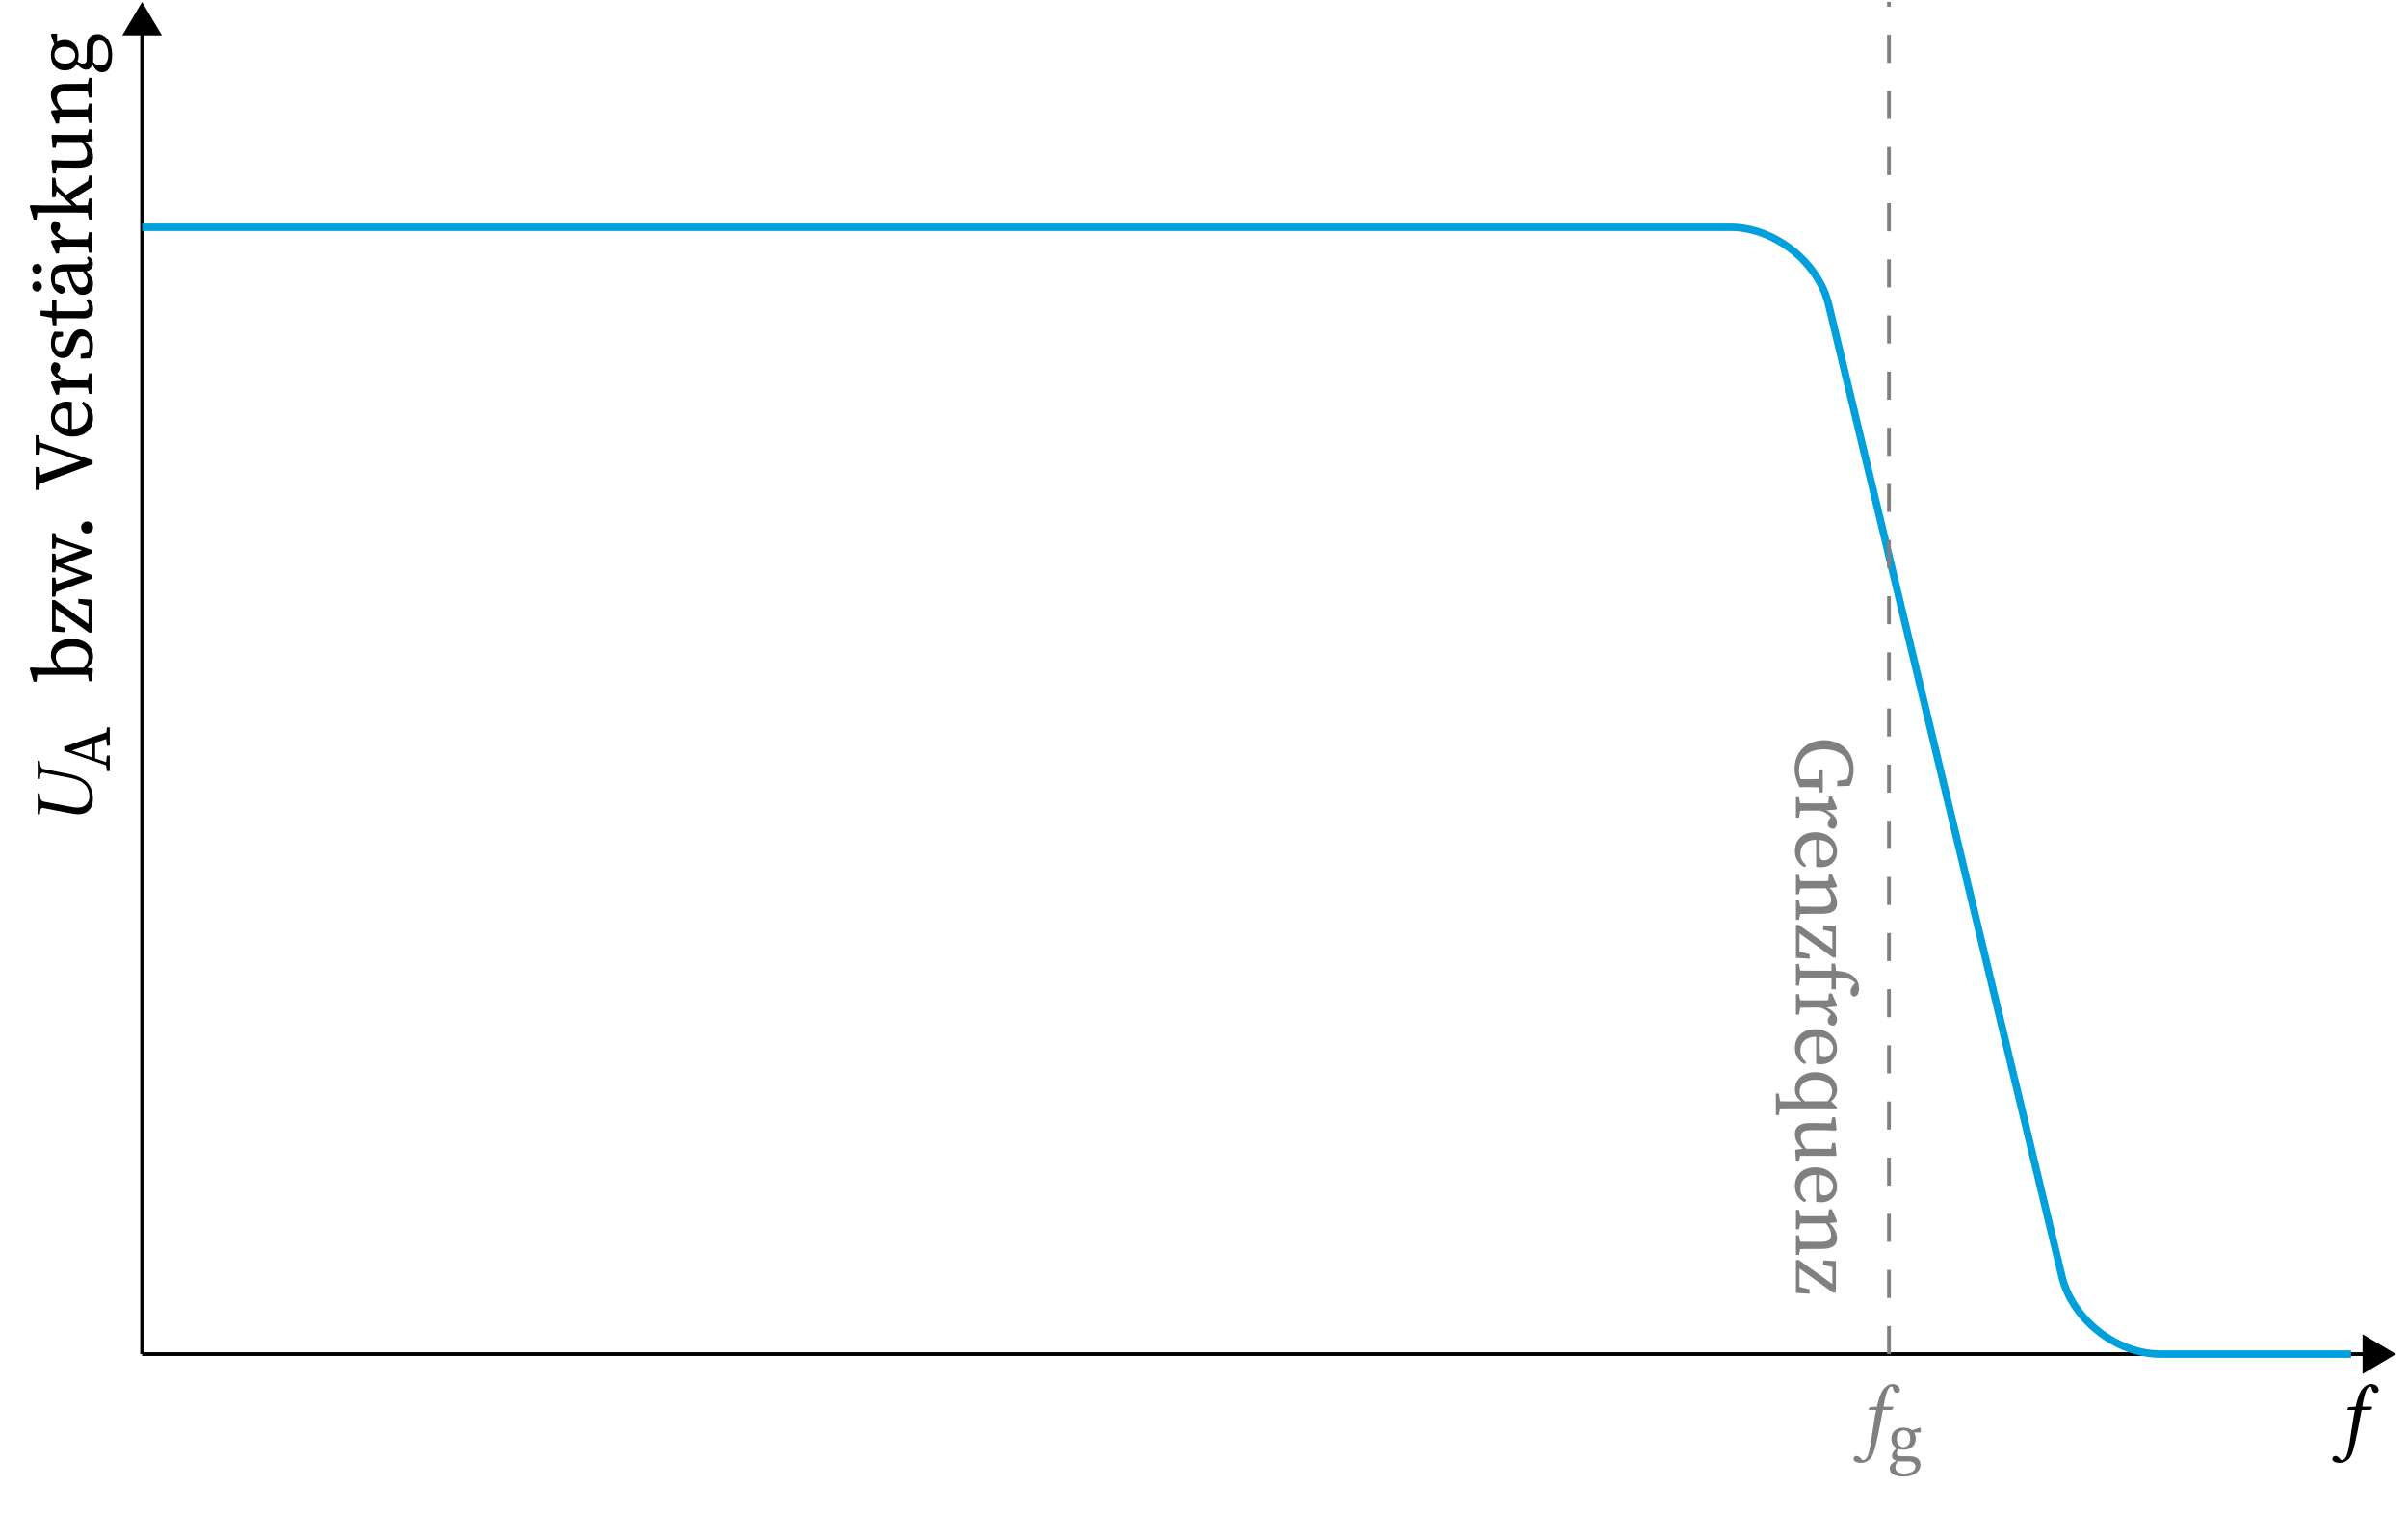
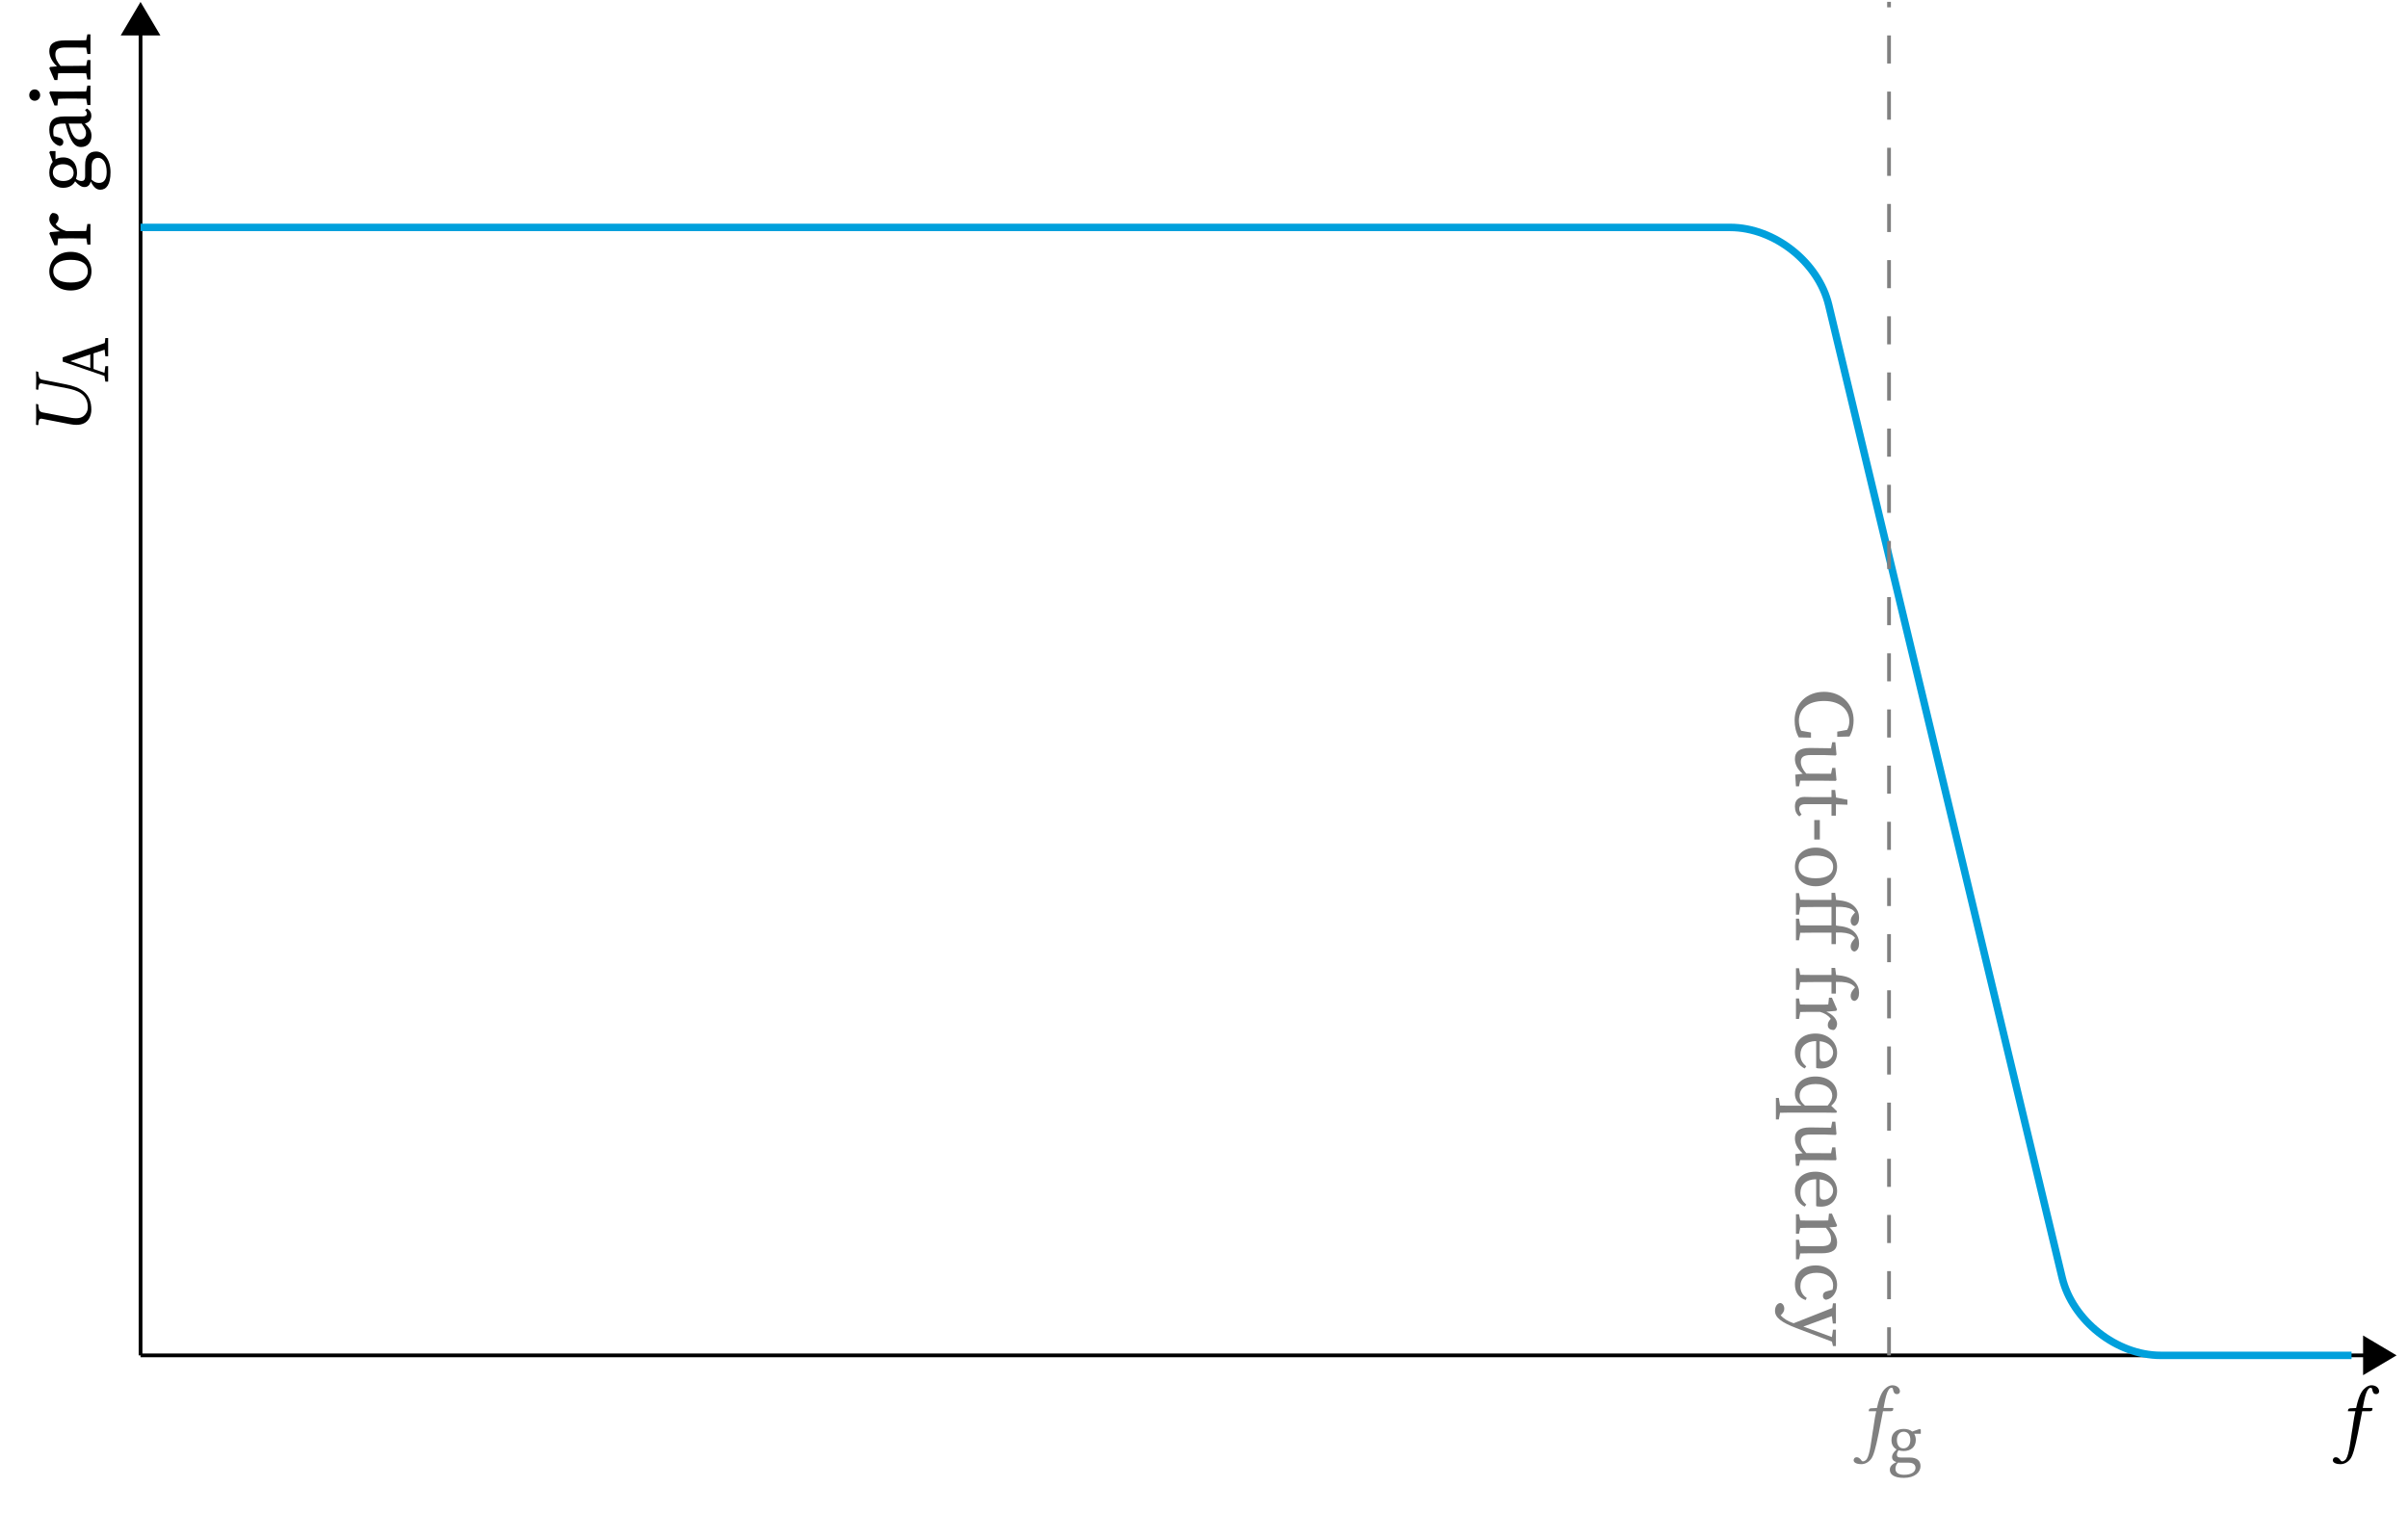
- <svg xmlns="http://www.w3.org/2000/svg" xmlns:xlink="http://www.w3.org/1999/xlink" width="255.118pt" height="160.215pt" viewBox="0 0 255.118 160.215">
+ <svg xmlns="http://www.w3.org/2000/svg" xmlns:xlink="http://www.w3.org/1999/xlink" width="255.118" height="160.285" viewBox="0 0 255.118 160.285">
  <defs>
    <g>
      <g id="glyph-0-0">
        <path d="M 1.578 1.562 C 1.484 1.719 1.297 1.828 1.172 1.828 C 1.047 1.828 1.016 1.766 0.953 1.672 C 0.875 1.562 0.703 1.391 0.516 1.391 C 0.266 1.391 0.172 1.562 0.172 1.719 C 0.172 1.906 0.391 2.125 1 2.125 C 1.359 2.125 1.75 1.938 2.031 1.562 C 2.281 1.219 2.484 0.531 2.828 -1.156 C 2.969 -1.859 3.109 -2.578 3.25 -3.328 L 3.281 -3.484 L 4.109 -3.484 C 4.188 -3.484 4.312 -3.516 4.344 -3.594 C 4.344 -3.594 4.375 -3.781 4.375 -3.781 C 4.375 -3.812 4.359 -3.828 4.312 -3.828 L 3.344 -3.828 L 3.438 -4.344 C 3.562 -5 3.688 -5.406 3.812 -5.641 C 3.953 -5.891 4.062 -5.969 4.172 -5.969 C 4.312 -5.969 4.328 -5.891 4.359 -5.719 C 4.406 -5.531 4.469 -5.297 4.75 -5.297 C 5.016 -5.297 5.078 -5.5 5.078 -5.578 C 5.078 -5.922 4.781 -6.234 4.25 -6.234 C 4.062 -6.234 3.812 -6.125 3.641 -5.984 C 3.359 -5.75 2.984 -5.422 2.641 -3.828 L 2.047 -3.797 C 1.891 -3.797 1.812 -3.719 1.797 -3.656 C 1.797 -3.625 1.766 -3.516 1.766 -3.5 C 1.766 -3.484 1.781 -3.484 1.812 -3.484 L 2.562 -3.484 C 2.344 -2.469 2.312 -1.922 2.188 -1.266 C 2.047 -0.406 1.906 1.047 1.578 1.562 Z M 1.578 1.562 " />
      </g>
      <g id="glyph-1-0">
        <path d="M 0.094 -1.812 C 0.094 -3.578 -1.047 -4.188 -2.625 -4.5 L -5.078 -4.984 C -5.328 -5.016 -5.469 -5.172 -5.5 -5.531 L -5.516 -5.75 C -5.516 -5.797 -5.547 -5.828 -5.578 -5.828 L -5.75 -5.875 L -5.766 -5.859 C -5.766 -5.453 -5.75 -5.109 -5.75 -4.906 C -5.75 -4.703 -5.766 -4.375 -5.766 -3.969 L -5.75 -3.953 L -5.578 -3.922 C -5.547 -3.906 -5.516 -3.938 -5.516 -3.969 L -5.5 -4.203 C -5.484 -4.484 -5.391 -4.609 -5.203 -4.609 C -5.172 -4.609 -5.125 -4.594 -5.078 -4.578 L -2.469 -4.078 C -1.469 -3.875 -0.281 -3.531 -0.281 -2.062 C -0.281 -1.656 -0.469 -1.344 -0.719 -1.141 C -0.969 -0.953 -1.234 -0.906 -1.531 -0.906 C -1.812 -0.906 -2.109 -0.953 -2.406 -1.016 L -5.109 -1.531 C -5.359 -1.594 -5.469 -1.734 -5.5 -2.094 L -5.516 -2.312 C -5.516 -2.359 -5.547 -2.375 -5.578 -2.391 L -5.75 -2.422 L -5.766 -2.406 C -5.766 -2 -5.75 -1.656 -5.75 -1.312 C -5.75 -0.969 -5.766 -0.641 -5.766 -0.234 L -5.75 -0.203 L -5.578 -0.172 C -5.547 -0.172 -5.516 -0.203 -5.516 -0.234 L -5.5 -0.453 C -5.484 -0.734 -5.406 -0.859 -5.219 -0.859 C -5.188 -0.859 -5.141 -0.859 -5.109 -0.844 L -2.109 -0.266 C -1.875 -0.219 -1.672 -0.203 -1.484 -0.203 C -0.203 -0.203 0.094 -1.156 0.094 -1.812 Z M 0.094 -1.812 " />
      </g>
      <g id="glyph-2-0">
        <path d="M -4.016 -2.203 L -1.891 -2.922 L -1.891 -1.484 Z M 0 -0.031 L 0 -1.672 L -0.297 -1.672 L -0.391 -0.969 L -1.547 -1.375 L -1.547 -3.031 L -0.375 -3.422 L -0.297 -2.719 L 0 -2.719 L 0 -4.656 L -0.297 -4.656 L -0.359 -4.125 L -4.812 -2.609 L -4.812 -2.156 L -0.391 -0.641 L -0.297 -0.031 Z M 0 -0.031 " />
      </g>
      <g id="glyph-3-0">
-         <path d="M -0.391 -2.766 C -0.391 -2.438 -0.531 -2.062 -0.891 -1.703 L -3.328 -1.703 C -3.734 -2.188 -3.844 -2.531 -3.844 -2.812 C -3.844 -3.484 -3.234 -3.938 -2.094 -3.938 C -0.938 -3.938 -0.391 -3.406 -0.391 -2.766 Z M 0 -0.266 L 0.094 -1.609 L -0.516 -1.672 C -0.031 -2.062 0.109 -2.484 0.109 -2.906 C 0.109 -3.953 -0.781 -4.75 -2.156 -4.75 C -3.547 -4.75 -4.359 -4 -4.359 -3.047 C -4.359 -2.562 -4.141 -2.109 -3.672 -1.672 L -5.25 -1.672 L -6.516 -1.719 L -6.594 -1.594 L -6.188 -0.219 L -5.875 -0.219 L -5.797 -0.953 L -1.875 -0.953 C -1.469 -0.953 -0.891 -0.953 -0.438 -0.938 L -0.328 -0.266 Z M 0 -0.266 " />
+         <path d="M 0.109 -2.438 C 0.109 -3.484 -0.625 -4.5 -2.094 -4.5 C -3.578 -4.5 -4.359 -3.469 -4.359 -2.438 C -4.359 -1.406 -3.578 -0.406 -2.094 -0.406 C -0.625 -0.406 0.109 -1.406 0.109 -2.438 Z M -0.281 -2.438 C -0.281 -1.672 -0.906 -1.25 -2.094 -1.25 C -3.297 -1.25 -3.938 -1.672 -3.938 -2.438 C -3.938 -3.219 -3.297 -3.656 -2.094 -3.656 C -0.906 -3.656 -0.281 -3.219 -0.281 -2.438 Z M -0.281 -2.438 " />
      </g>
      <g id="glyph-3-1">
-         <path d="M -4.234 -0.391 L -2.906 -0.312 L -2.859 -0.781 L -3.859 -1.016 L -3.859 -2.812 L -0.312 -0.266 L 0 -0.266 L 0 -3.75 L -1.453 -3.844 L -1.453 -3.375 L -0.375 -3.109 L -0.375 -1.172 L -3.922 -3.719 L -4.234 -3.719 Z M -4.234 -0.391 " />
+         <path d="M 0 -0.375 L 0 -2.547 L -0.328 -2.547 L -0.453 -1.812 C -0.906 -1.797 -1.484 -1.797 -1.875 -1.797 L -2.547 -1.797 C -3.047 -1.938 -3.422 -2.172 -3.688 -2.531 L -3.594 -2.641 C -3.453 -2.812 -3.375 -2.984 -3.375 -3.188 C -3.375 -3.547 -3.609 -3.719 -4.031 -3.719 C -4.219 -3.609 -4.359 -3.344 -4.359 -3.062 C -4.359 -2.594 -3.922 -2.078 -3.219 -1.781 L -4.266 -1.688 L -4.359 -1.547 L -3.812 -0.297 L -3.5 -0.297 L -3.422 -1.016 C -3.062 -1.031 -2.797 -1.031 -2.297 -1.031 L -1.875 -1.031 C -1.469 -1.031 -0.891 -1.031 -0.438 -1.016 L -0.328 -0.375 Z M 0 -0.375 " />
      </g>
      <g id="glyph-3-2">
-         <path d="M -3.891 -5.094 L -3.766 -5.75 L -1.062 -4.922 L -3.781 -3.906 L -3.891 -4.562 L -4.234 -4.562 L -4.234 -2.594 L -3.891 -2.594 L -3.781 -3.25 L -1.047 -2.25 L -3.781 -1.344 L -3.891 -2.031 L -4.234 -2.031 L -4.234 0 L -3.891 0 L -3.797 -0.516 L 0.047 -1.938 L 0.047 -2.281 L -3.109 -3.453 L 0.047 -4.609 L 0.047 -4.938 L -3.781 -6.25 L -3.891 -6.734 L -4.234 -6.734 L -4.234 -5.094 Z M -3.891 -5.094 " />
+         <path d="M -3.984 -2.156 C -3.984 -2.703 -3.547 -3.031 -2.922 -3.031 C -2.25 -3.031 -1.781 -2.688 -1.781 -2.109 C -1.781 -1.562 -2.234 -1.25 -2.875 -1.25 C -3.531 -1.25 -3.984 -1.594 -3.984 -2.156 Z M -2.891 -0.531 C -2.281 -0.531 -1.859 -0.781 -1.625 -1.219 C -1.219 -0.766 -0.922 -0.609 -0.641 -0.609 C -0.297 -0.609 -0.078 -0.797 0.031 -1.203 C 0.359 -0.531 0.672 -0.328 1.047 -0.328 C 1.688 -0.328 2.125 -0.875 2.125 -2.172 C 2.125 -3.625 1.359 -4.375 0.594 -4.375 C -0.141 -4.375 -0.562 -3.922 -0.562 -2.938 L -0.562 -1.766 C -0.562 -1.344 -0.719 -1.25 -0.953 -1.25 C -1.156 -1.25 -1.328 -1.328 -1.531 -1.469 C -1.469 -1.672 -1.422 -1.891 -1.422 -2.125 C -1.422 -3.062 -1.953 -3.75 -2.891 -3.75 C -3.219 -3.75 -3.484 -3.672 -3.703 -3.547 L -3.703 -4.422 L -4.266 -4.422 L -4.359 -4.281 L -4 -3.281 C -4.234 -2.984 -4.359 -2.594 -4.359 -2.141 C -4.359 -1.219 -3.828 -0.531 -2.891 -0.531 Z M 1.719 -2.203 C 1.719 -1.5 1.484 -1.047 0.906 -1.047 C 0.609 -1.047 0.375 -1.156 0.109 -1.406 C 0.109 -1.516 0.125 -1.641 0.125 -1.766 L 0.125 -2.812 C 0.125 -3.453 0.422 -3.703 0.828 -3.703 C 1.328 -3.703 1.719 -3.172 1.719 -2.203 Z M 1.719 -2.203 " />
      </g>
      <g id="glyph-3-3">
-         <path d="M 0.109 -1.344 C 0.109 -1.688 -0.172 -1.969 -0.516 -1.969 C -0.875 -1.969 -1.156 -1.688 -1.156 -1.344 C -1.156 -0.984 -0.875 -0.703 -0.516 -0.703 C -0.172 -0.703 0.109 -0.984 0.109 -1.344 Z M 0.109 -1.344 " />
+         <path d="M 0.094 -3.719 C 0.094 -4.031 -0.031 -4.281 -0.375 -4.484 L -0.578 -4.312 C -0.453 -4.219 -0.375 -4.109 -0.375 -3.969 C -0.375 -3.766 -0.516 -3.641 -0.906 -3.641 L -2.797 -3.641 C -3.922 -3.641 -4.359 -3.188 -4.359 -2.25 C -4.359 -1.344 -3.922 -0.688 -3.25 -0.516 C -3.016 -0.547 -2.875 -0.688 -2.875 -0.938 C -2.875 -1.172 -3.031 -1.328 -3.312 -1.406 L -3.891 -1.562 C -3.938 -1.75 -3.938 -1.922 -3.938 -2.047 C -3.938 -2.641 -3.734 -2.891 -2.859 -2.891 L -2.641 -2.891 C -2.562 -2.531 -2.438 -2.156 -2.344 -1.875 C -1.906 -0.672 -1.5 -0.406 -1 -0.406 C -0.266 -0.406 0.109 -0.953 0.109 -1.594 C 0.109 -2.125 -0.109 -2.422 -0.594 -2.906 C -0.172 -2.984 0.094 -3.281 0.094 -3.719 Z M -1.141 -1.203 C -1.406 -1.203 -1.734 -1.297 -2.047 -2.062 C -2.109 -2.25 -2.219 -2.578 -2.312 -2.891 L -0.938 -2.891 C -0.578 -2.375 -0.469 -2.219 -0.469 -1.906 C -0.469 -1.5 -0.656 -1.203 -1.141 -1.203 Z M -1.141 -1.203 " />
      </g>
      <g id="glyph-3-4">
-         <path d="M 0.062 -2.875 L 0.062 -3.281 L -5.5 -5.156 L -5.609 -5.938 L -5.969 -5.938 L -5.969 -3.875 L -5.562 -3.875 L -5.484 -4.656 L -1.203 -3.219 L -5.484 -1.719 L -5.562 -2.562 L -5.969 -2.562 L -5.969 -0.141 L -5.609 -0.141 L -5.516 -0.797 Z M 0.062 -2.875 " />
+         <path d="M -5.328 -1.359 C -5.328 -1.688 -5.578 -1.969 -5.906 -1.969 C -6.25 -1.969 -6.484 -1.688 -6.484 -1.359 C -6.484 -1.031 -6.25 -0.766 -5.906 -0.766 C -5.578 -0.766 -5.328 -1.031 -5.328 -1.359 Z M -0.328 -2.375 L -0.453 -1.75 C -0.891 -1.75 -1.484 -1.734 -1.875 -1.734 L -3.047 -1.734 L -4.266 -1.766 L -4.359 -1.625 L -3.812 -0.266 L -3.5 -0.266 L -3.422 -0.969 C -3.062 -0.984 -2.781 -1 -2.297 -1 L -1.875 -1 C -1.484 -1 -0.891 -0.984 -0.453 -0.984 L -0.328 -0.312 L 0 -0.312 L 0 -2.375 Z M -0.328 -2.375 " />
      </g>
      <g id="glyph-3-5">
-         <path d="M -3.938 -2.406 C -3.938 -2.953 -3.484 -3.375 -2.984 -3.375 C -2.719 -3.375 -2.516 -3.281 -2.516 -2.844 L -2.516 -1.219 C -3.547 -1.328 -3.938 -1.906 -3.938 -2.406 Z M -4.359 -2.453 C -4.359 -1.344 -3.438 -0.406 -2.078 -0.406 C -0.719 -0.406 0.109 -1.188 0.109 -2.391 C 0.109 -3.203 -0.281 -3.781 -0.922 -4.109 L -1.094 -3.891 C -0.719 -3.562 -0.469 -3.219 -0.469 -2.656 C -0.469 -1.797 -1.047 -1.219 -2.141 -1.203 L -2.141 -4.047 C -2.25 -4.094 -2.438 -4.109 -2.641 -4.109 C -3.719 -4.109 -4.359 -3.375 -4.359 -2.453 Z M -4.359 -2.453 " />
-       </g>
-       <g id="glyph-3-6">
-         <path d="M 0 -0.375 L 0 -2.547 L -0.328 -2.547 L -0.453 -1.812 C -0.906 -1.797 -1.484 -1.797 -1.875 -1.797 L -2.547 -1.797 C -3.047 -1.938 -3.422 -2.172 -3.688 -2.531 L -3.594 -2.641 C -3.453 -2.812 -3.375 -2.984 -3.375 -3.188 C -3.375 -3.547 -3.609 -3.719 -4.031 -3.719 C -4.219 -3.609 -4.359 -3.344 -4.359 -3.062 C -4.359 -2.594 -3.922 -2.078 -3.219 -1.781 L -4.266 -1.688 L -4.359 -1.547 L -3.812 -0.297 L -3.5 -0.297 L -3.422 -1.016 C -3.062 -1.031 -2.797 -1.031 -2.297 -1.031 L -1.875 -1.031 C -1.469 -1.031 -0.891 -1.031 -0.438 -1.016 L -0.328 -0.375 Z M 0 -0.375 " />
-       </g>
-       <g id="glyph-3-7">
-         <path d="M 0.109 -1.781 C 0.109 -2.938 -0.484 -3.531 -1.156 -3.531 C -1.719 -3.531 -2.141 -3.188 -2.469 -2.297 L -2.562 -2.016 C -2.797 -1.406 -2.938 -1.203 -3.344 -1.203 C -3.703 -1.203 -3.938 -1.484 -3.938 -2.031 C -3.938 -2.234 -3.891 -2.438 -3.797 -2.641 L -3.078 -2.781 L -3.078 -3.25 L -3.984 -3.281 C -4.219 -2.906 -4.359 -2.516 -4.359 -2.031 C -4.359 -1.031 -3.75 -0.484 -3.094 -0.484 C -2.484 -0.484 -2.125 -0.906 -1.891 -1.562 L -1.734 -1.969 C -1.547 -2.531 -1.344 -2.797 -0.969 -2.797 C -0.562 -2.797 -0.281 -2.484 -0.281 -1.797 C -0.281 -1.531 -0.328 -1.297 -0.422 -1.078 L -1.203 -0.906 L -1.203 -0.422 L -0.219 -0.453 C 0 -0.891 0.109 -1.281 0.109 -1.781 Z M 0.109 -1.781 " />
-       </g>
-       <g id="glyph-3-8">
-         <path d="M -1 -1.578 L -3.766 -1.578 L -3.766 -2.797 L -4.234 -2.797 L -4.234 -1.594 L -5.453 -1.641 L -5.453 -1.109 L -4.25 -0.875 L -4.156 -0.078 L -3.766 -0.078 L -3.766 -0.828 L -1.656 -0.828 C -1.312 -0.828 -1.125 -0.812 -0.906 -0.812 C -0.203 -0.812 0.109 -1.203 0.109 -1.828 C 0.109 -2.281 -0.047 -2.656 -0.359 -2.875 L -0.594 -2.672 C -0.422 -2.438 -0.344 -2.266 -0.344 -2.062 C -0.344 -1.766 -0.547 -1.578 -1 -1.578 Z M -1 -1.578 " />
-       </g>
-       <g id="glyph-3-9">
-         <path d="M 0.094 -3.719 C 0.094 -4.031 -0.031 -4.281 -0.375 -4.484 L -0.578 -4.312 C -0.453 -4.219 -0.375 -4.109 -0.375 -3.969 C -0.375 -3.766 -0.516 -3.641 -0.906 -3.641 L -2.797 -3.641 C -3.922 -3.641 -4.359 -3.188 -4.359 -2.25 C -4.359 -1.344 -3.922 -0.688 -3.25 -0.516 C -3.016 -0.547 -2.875 -0.688 -2.875 -0.938 C -2.875 -1.172 -3.031 -1.328 -3.312 -1.406 L -3.891 -1.562 C -3.938 -1.75 -3.938 -1.922 -3.938 -2.047 C -3.938 -2.641 -3.734 -2.891 -2.859 -2.891 L -2.641 -2.891 C -2.562 -2.531 -2.438 -2.156 -2.344 -1.875 C -1.906 -0.672 -1.5 -0.406 -1 -0.406 C -0.266 -0.406 0.109 -0.953 0.109 -1.594 C 0.109 -2.125 -0.109 -2.422 -0.594 -2.906 C -0.172 -2.984 0.094 -3.281 0.094 -3.719 Z M -5.312 -1.297 C -5.312 -1.594 -5.531 -1.828 -5.828 -1.828 C -6.109 -1.828 -6.328 -1.594 -6.328 -1.297 C -6.328 -1.016 -6.109 -0.766 -5.828 -0.766 C -5.531 -0.766 -5.312 -1.016 -5.312 -1.297 Z M -5.312 -3.172 C -5.312 -3.453 -5.531 -3.688 -5.828 -3.688 C -6.109 -3.688 -6.328 -3.453 -6.328 -3.172 C -6.328 -2.875 -6.109 -2.625 -5.828 -2.625 C -5.531 -2.625 -5.312 -2.875 -5.312 -3.172 Z M -1.141 -1.203 C -1.406 -1.203 -1.734 -1.297 -2.047 -2.062 C -2.109 -2.25 -2.219 -2.578 -2.312 -2.891 L -0.938 -2.891 C -0.578 -2.375 -0.469 -2.219 -0.469 -1.906 C -0.469 -1.5 -0.656 -1.203 -1.141 -1.203 Z M -1.141 -1.203 " />
-       </g>
-       <g id="glyph-3-10">
-         <path d="M -6.188 -0.219 L -5.875 -0.219 L -5.797 -0.953 L -1.875 -0.953 C -1.406 -0.953 -0.922 -0.953 -0.453 -0.938 L -0.328 -0.219 L 0 -0.219 L 0 -2.438 L -0.328 -2.438 L -0.453 -1.719 C -0.828 -1.719 -1.219 -1.703 -1.609 -1.703 L -2.219 -2.297 L 0 -3.672 L 0 -4.875 L -0.328 -4.875 L -0.422 -4.297 L -2.75 -2.828 L -3.766 -3.812 L -3.891 -4.641 L -4.234 -4.641 L -4.234 -2.578 L -3.891 -2.578 L -3.734 -3.234 L -2.141 -1.703 L -5.25 -1.703 L -6.516 -1.734 L -6.594 -1.609 Z M -6.188 -0.219 " />
-       </g>
-       <g id="glyph-3-11">
-         <path d="M 0 -4.891 L -0.328 -4.891 L -0.453 -4.297 L -2.953 -4.297 L -4.203 -4.312 L -4.297 -4.234 L -4.172 -2.938 L -3.844 -2.938 L -3.719 -3.562 L -1.094 -3.547 C -0.719 -3.125 -0.516 -2.703 -0.516 -2.297 C -0.516 -1.812 -0.797 -1.578 -1.562 -1.578 L -2.953 -1.578 L -4.203 -1.625 L -4.297 -1.531 L -4.172 -0.219 L -3.844 -0.219 L -3.719 -0.859 L -1.484 -0.828 C -0.312 -0.828 0.109 -1.266 0.109 -1.984 C 0.109 -2.531 -0.141 -3.094 -0.719 -3.562 L 0.078 -3.656 Z M 0 -4.891 " />
-       </g>
-       <g id="glyph-3-12">
        <path d="M -4.359 -3.359 C -4.359 -2.797 -4.031 -2.188 -3.547 -1.75 L -4.266 -1.688 L -4.359 -1.547 L -3.812 -0.297 L -3.5 -0.297 L -3.422 -1.016 C -3.062 -1.031 -2.797 -1.031 -2.297 -1.031 L -1.875 -1.031 C -1.469 -1.031 -0.891 -1.031 -0.453 -1.016 L -0.328 -0.359 L 0 -0.359 L 0 -2.422 L -0.328 -2.422 L -0.453 -1.812 C -0.891 -1.797 -1.484 -1.797 -1.875 -1.797 L -3.172 -1.797 C -3.547 -2.25 -3.719 -2.594 -3.719 -3 C -3.719 -3.531 -3.453 -3.75 -2.625 -3.75 L -1.875 -3.75 C -1.469 -3.75 -0.891 -3.734 -0.453 -3.734 L -0.328 -3.062 L 0 -3.062 L 0 -5.141 L -0.328 -5.141 L -0.453 -4.516 C -0.891 -4.5 -1.469 -4.5 -1.875 -4.5 L -2.703 -4.5 C -3.875 -4.5 -4.359 -4.125 -4.359 -3.359 Z M -4.359 -3.359 " />
-       </g>
-       <g id="glyph-3-13">
-         <path d="M -3.984 -2.156 C -3.984 -2.703 -3.547 -3.031 -2.922 -3.031 C -2.25 -3.031 -1.781 -2.688 -1.781 -2.109 C -1.781 -1.562 -2.234 -1.25 -2.875 -1.25 C -3.531 -1.25 -3.984 -1.594 -3.984 -2.156 Z M -2.891 -0.531 C -2.281 -0.531 -1.859 -0.781 -1.625 -1.219 C -1.219 -0.766 -0.922 -0.609 -0.641 -0.609 C -0.297 -0.609 -0.078 -0.797 0.031 -1.203 C 0.359 -0.531 0.672 -0.328 1.047 -0.328 C 1.688 -0.328 2.125 -0.875 2.125 -2.172 C 2.125 -3.625 1.359 -4.375 0.594 -4.375 C -0.141 -4.375 -0.562 -3.922 -0.562 -2.938 L -0.562 -1.766 C -0.562 -1.344 -0.719 -1.25 -0.953 -1.25 C -1.156 -1.25 -1.328 -1.328 -1.531 -1.469 C -1.469 -1.672 -1.422 -1.891 -1.422 -2.125 C -1.422 -3.062 -1.953 -3.75 -2.891 -3.75 C -3.219 -3.75 -3.484 -3.672 -3.703 -3.547 L -3.703 -4.422 L -4.266 -4.422 L -4.359 -4.281 L -4 -3.281 C -4.234 -2.984 -4.359 -2.594 -4.359 -2.141 C -4.359 -1.219 -3.828 -0.531 -2.891 -0.531 Z M 1.719 -2.203 C 1.719 -1.5 1.484 -1.047 0.906 -1.047 C 0.609 -1.047 0.375 -1.156 0.109 -1.406 C 0.109 -1.516 0.125 -1.641 0.125 -1.766 L 0.125 -2.812 C 0.125 -3.453 0.422 -3.703 0.828 -3.703 C 1.328 -3.703 1.719 -3.172 1.719 -2.203 Z M 1.719 -2.203 " />
      </g>
      <g id="glyph-4-0">
        <path d="M 1.719 -3.188 C 2.156 -3.188 2.422 -2.844 2.422 -2.328 C 2.422 -1.812 2.156 -1.422 1.688 -1.422 C 1.25 -1.422 1 -1.781 1 -2.312 C 1 -2.828 1.266 -3.188 1.719 -3.188 Z M 0.422 -2.312 C 0.422 -1.828 0.625 -1.5 0.969 -1.312 C 0.609 -0.984 0.484 -0.734 0.484 -0.516 C 0.484 -0.234 0.641 -0.062 0.953 0.031 C 0.422 0.281 0.25 0.531 0.25 0.844 C 0.25 1.344 0.703 1.703 1.734 1.703 C 2.906 1.703 3.5 1.094 3.5 0.469 C 3.5 -0.109 3.141 -0.453 2.344 -0.453 L 1.406 -0.453 C 1.078 -0.453 1 -0.578 1 -0.766 C 1 -0.922 1.062 -1.062 1.172 -1.219 C 1.328 -1.172 1.516 -1.141 1.703 -1.141 C 2.453 -1.141 3 -1.562 3 -2.312 C 3 -2.578 2.938 -2.797 2.828 -2.969 L 3.531 -2.969 L 3.531 -3.406 L 3.422 -3.484 L 2.625 -3.203 C 2.391 -3.391 2.078 -3.484 1.719 -3.484 C 0.969 -3.484 0.422 -3.062 0.422 -2.312 Z M 1.766 1.375 C 1.203 1.375 0.844 1.188 0.844 0.734 C 0.844 0.5 0.922 0.297 1.125 0.078 C 1.219 0.094 1.312 0.094 1.406 0.094 L 2.25 0.094 C 2.766 0.094 2.969 0.344 2.969 0.656 C 2.969 1.062 2.547 1.375 1.766 1.375 Z M 1.766 1.375 " />
      </g>
      <g id="glyph-5-0">
-         <path d="M 0.781 5.391 C 1.344 5.391 1.891 5.391 2.422 5.406 L 2.484 5.953 L 2.844 5.953 L 2.844 3.609 L 2.484 3.609 L 2.406 4.531 C 1.859 4.547 1.328 4.547 0.781 4.547 L 0.5 4.547 C 0.375 4.234 0.328 3.953 0.328 3.594 C 0.328 2.234 1.281 1.391 2.984 1.391 C 4.688 1.391 5.656 2.312 5.656 3.547 C 5.656 3.906 5.578 4.234 5.391 4.562 L 4.375 4.734 L 4.375 5.297 L 5.688 5.25 C 5.969 4.75 6.109 4.188 6.109 3.469 C 6.109 1.641 4.781 0.422 2.984 0.422 C 1.188 0.422 -0.141 1.625 -0.141 3.422 C -0.141 4.172 0.078 4.766 0.391 5.391 Z M 0.781 5.391 " />
+         <path d="M 0.312 3.484 C 0.312 2.266 1.234 1.391 2.984 1.391 C 4.734 1.391 5.656 2.359 5.656 3.547 C 5.656 3.844 5.594 4.141 5.422 4.453 L 4.375 4.641 L 4.375 5.188 L 5.672 5.156 C 6.016 4.562 6.109 3.922 6.109 3.438 C 6.109 1.703 4.797 0.422 2.984 0.422 C 1.156 0.422 -0.141 1.641 -0.141 3.438 C -0.141 4.078 -0.016 4.688 0.297 5.25 L 1.594 5.281 L 1.594 4.734 L 0.547 4.547 C 0.391 4.203 0.312 3.828 0.312 3.484 Z M 0.312 3.484 " />
      </g>
      <g id="glyph-5-1">
+         <path d="M 0 4.891 L 0.328 4.891 L 0.453 4.297 L 2.953 4.297 L 4.203 4.312 L 4.297 4.234 L 4.172 2.938 L 3.844 2.938 L 3.719 3.562 L 1.094 3.547 C 0.719 3.125 0.516 2.703 0.516 2.297 C 0.516 1.812 0.797 1.578 1.562 1.578 L 2.953 1.578 L 4.203 1.625 L 4.297 1.531 L 4.172 0.219 L 3.844 0.219 L 3.719 0.859 L 1.484 0.828 C 0.312 0.828 -0.109 1.266 -0.109 1.984 C -0.109 2.531 0.141 3.094 0.719 3.562 L -0.078 3.656 Z M 0 4.891 " />
+       </g>
+       <g id="glyph-5-2">
+         <path d="M 1 1.578 L 3.766 1.578 L 3.766 2.797 L 4.234 2.797 L 4.234 1.594 L 5.453 1.641 L 5.453 1.109 L 4.25 0.875 L 4.156 0.078 L 3.766 0.078 L 3.766 0.828 L 1.656 0.828 C 1.312 0.828 1.125 0.812 0.906 0.812 C 0.203 0.812 -0.109 1.203 -0.109 1.828 C -0.109 2.281 0.047 2.656 0.359 2.875 L 0.594 2.672 C 0.422 2.438 0.344 2.266 0.344 2.062 C 0.344 1.766 0.547 1.578 1 1.578 Z M 1 1.578 " />
+       </g>
+       <g id="glyph-5-3">
+         <path d="M 1.938 0.359 L 1.938 2.422 L 2.531 2.422 L 2.531 0.359 Z M 1.938 0.359 " />
+       </g>
+       <g id="glyph-5-4">
+         <path d="M -0.109 2.438 C -0.109 3.484 0.625 4.5 2.094 4.5 C 3.578 4.5 4.359 3.469 4.359 2.438 C 4.359 1.406 3.578 0.406 2.094 0.406 C 0.625 0.406 -0.109 1.406 -0.109 2.438 Z M 0.281 2.438 C 0.281 1.672 0.906 1.25 2.094 1.25 C 3.297 1.25 3.938 1.672 3.938 2.438 C 3.938 3.219 3.297 3.656 2.094 3.656 C 0.906 3.656 0.281 3.219 0.281 2.438 Z M 0.281 2.438 " />
+       </g>
+       <g id="glyph-5-5">
+         <path d="M 0 0.328 L 0 2.609 L 0.328 2.609 L 0.453 1.812 C 0.922 1.812 1.406 1.797 1.875 1.797 L 3.766 1.797 L 3.766 3.75 L 1.875 3.75 C 1.406 3.75 0.922 3.75 0.453 3.734 L 0.328 3.031 L 0 3.031 L 0 5.328 L 0.328 5.328 L 0.453 4.531 C 0.922 4.516 1.406 4.516 1.875 4.516 L 3.766 4.516 L 3.766 5.734 L 4.234 5.734 L 4.234 4.5 C 5.094 4.469 5.609 4.594 5.922 4.766 C 6.062 4.859 6.172 4.953 6.266 5.078 L 6.062 5.328 C 5.891 5.547 5.797 5.75 5.797 5.969 C 5.797 6.297 5.969 6.5 6.203 6.516 C 6.547 6.422 6.688 6.078 6.688 5.656 C 6.688 5.25 6.562 4.797 6.141 4.406 C 5.734 4.016 5.203 3.859 4.25 3.766 L 4.234 3.625 L 4.234 1.781 C 5.094 1.75 5.578 1.875 5.906 2.047 C 6.047 2.125 6.172 2.25 6.266 2.375 L 6.062 2.609 C 5.891 2.828 5.797 3.031 5.797 3.25 C 5.797 3.594 5.984 3.781 6.203 3.797 C 6.547 3.703 6.688 3.359 6.688 2.938 C 6.688 2.531 6.562 2.078 6.141 1.688 C 5.734 1.297 5.203 1.141 4.25 1.047 L 4.156 0.297 L 3.766 0.297 L 3.766 1.047 L 1.875 1.047 C 1.406 1.047 0.922 1.031 0.453 1.031 L 0.328 0.328 Z M 0 0.328 " />
+       </g>
+       <g id="glyph-5-6">
+         <path d="M 1.875 1.047 C 1.406 1.047 0.922 1.031 0.453 1.031 L 0.328 0.328 L 0 0.328 L 0 2.625 L 0.328 2.625 L 0.453 1.812 C 0.922 1.812 1.406 1.797 1.875 1.797 L 3.766 1.797 L 3.766 3.016 L 4.234 3.016 L 4.234 1.781 C 5.094 1.75 5.609 1.875 5.922 2.062 C 6.062 2.141 6.172 2.25 6.266 2.359 L 6.062 2.609 C 5.891 2.828 5.797 3.031 5.797 3.25 C 5.797 3.594 5.969 3.781 6.203 3.797 C 6.547 3.719 6.688 3.359 6.688 2.938 C 6.688 2.531 6.562 2.078 6.141 1.688 C 5.734 1.297 5.203 1.141 4.25 1.047 L 4.156 0.297 L 3.766 0.297 L 3.766 1.047 Z M 1.875 1.047 " />
+       </g>
+       <g id="glyph-5-7">
        <path d="M 0 0.375 L 0 2.547 L 0.328 2.547 L 0.453 1.812 C 0.906 1.797 1.484 1.797 1.875 1.797 L 2.547 1.797 C 3.047 1.938 3.422 2.172 3.688 2.531 L 3.594 2.641 C 3.453 2.812 3.375 2.984 3.375 3.188 C 3.375 3.547 3.609 3.719 4.031 3.719 C 4.219 3.609 4.359 3.344 4.359 3.062 C 4.359 2.594 3.922 2.078 3.219 1.781 L 4.266 1.688 L 4.359 1.547 L 3.812 0.297 L 3.5 0.297 L 3.422 1.016 C 3.062 1.031 2.797 1.031 2.297 1.031 L 1.875 1.031 C 1.469 1.031 0.891 1.031 0.438 1.016 L 0.328 0.375 Z M 0 0.375 " />
      </g>
-       <g id="glyph-5-2">
+       <g id="glyph-5-8">
        <path d="M 3.938 2.406 C 3.938 2.953 3.484 3.375 2.984 3.375 C 2.719 3.375 2.516 3.281 2.516 2.844 L 2.516 1.219 C 3.547 1.328 3.938 1.906 3.938 2.406 Z M 4.359 2.453 C 4.359 1.344 3.438 0.406 2.078 0.406 C 0.719 0.406 -0.109 1.188 -0.109 2.391 C -0.109 3.203 0.281 3.781 0.922 4.109 L 1.094 3.891 C 0.719 3.562 0.469 3.219 0.469 2.656 C 0.469 1.797 1.047 1.219 2.141 1.203 L 2.141 4.047 C 2.25 4.094 2.438 4.109 2.641 4.109 C 3.719 4.109 4.359 3.375 4.359 2.453 Z M 4.359 2.453 " />
      </g>
-       <g id="glyph-5-3">
+       <g id="glyph-5-9">
+         <path d="M 2.094 1.203 C 3.297 1.203 3.844 1.781 3.844 2.438 C 3.844 2.734 3.734 3.047 3.359 3.484 L 0.953 3.484 C 0.547 3.125 0.391 2.844 0.391 2.438 C 0.391 1.734 0.922 1.203 2.094 1.203 Z M -0.234 4.234 L 3.062 4.234 L 4.266 4.25 L 4.359 4.109 L 3.734 3.5 C 4.203 3.109 4.359 2.703 4.359 2.281 C 4.359 1.219 3.438 0.406 2.062 0.406 C 0.766 0.406 -0.109 1.141 -0.109 2.219 C -0.109 2.75 0.094 3.156 0.594 3.5 L -0.234 3.5 C -0.719 3.5 -1.203 3.5 -1.688 3.484 L -1.812 2.672 L -2.125 2.672 L -2.125 4.953 L -1.812 4.953 L -1.688 4.25 C -1.203 4.234 -0.719 4.234 -0.234 4.234 Z M -0.234 4.234 " />
+       </g>
+       <g id="glyph-5-10">
        <path d="M 4.359 3.359 C 4.359 2.797 4.031 2.188 3.547 1.75 L 4.266 1.688 L 4.359 1.547 L 3.812 0.297 L 3.5 0.297 L 3.422 1.016 C 3.062 1.031 2.797 1.031 2.297 1.031 L 1.875 1.031 C 1.469 1.031 0.891 1.031 0.453 1.016 L 0.328 0.359 L 0 0.359 L 0 2.422 L 0.328 2.422 L 0.453 1.812 C 0.891 1.797 1.484 1.797 1.875 1.797 L 3.172 1.797 C 3.547 2.25 3.719 2.594 3.719 3 C 3.719 3.531 3.453 3.75 2.625 3.75 L 1.875 3.75 C 1.469 3.75 0.891 3.734 0.453 3.734 L 0.328 3.062 L 0 3.062 L 0 5.141 L 0.328 5.141 L 0.453 4.516 C 0.891 4.5 1.469 4.5 1.875 4.5 L 2.703 4.5 C 3.875 4.5 4.359 4.125 4.359 3.359 Z M 4.359 3.359 " />
      </g>
-       <g id="glyph-5-4">
-         <path d="M 4.234 0.391 L 2.906 0.312 L 2.859 0.781 L 3.859 1.016 L 3.859 2.812 L 0.312 0.266 L 0 0.266 L 0 3.75 L 1.453 3.844 L 1.453 3.375 L 0.375 3.109 L 0.375 1.172 L 3.922 3.719 L 4.234 3.719 Z M 4.234 0.391 " />
+       <g id="glyph-5-11">
+         <path d="M 3.938 2.469 C 3.938 2.625 3.922 2.781 3.875 2.953 L 3.281 3.109 C 3.031 3.172 2.859 3.297 2.859 3.609 C 2.859 3.828 2.969 3.969 3.188 4.016 C 3.859 3.906 4.359 3.234 4.359 2.438 C 4.359 1.359 3.516 0.375 2.109 0.375 C 0.734 0.375 -0.109 1.156 -0.109 2.375 C -0.109 3.219 0.281 3.797 1.031 4.047 L 1.141 3.812 C 0.703 3.547 0.469 3.094 0.469 2.594 C 0.469 1.75 1.078 1.156 2.188 1.156 C 3.344 1.156 3.938 1.719 3.938 2.469 Z M 3.938 2.469 " />
      </g>
-       <g id="glyph-5-5">
-         <path d="M 1.875 1.047 C 1.406 1.047 0.922 1.031 0.453 1.031 L 0.328 0.328 L 0 0.328 L 0 2.625 L 0.328 2.625 L 0.453 1.812 C 0.922 1.812 1.406 1.797 1.875 1.797 L 3.766 1.797 L 3.766 3.016 L 4.234 3.016 L 4.234 1.781 C 5.094 1.75 5.609 1.875 5.922 2.062 C 6.062 2.141 6.172 2.25 6.266 2.359 L 6.062 2.609 C 5.891 2.828 5.797 3.031 5.797 3.25 C 5.797 3.594 5.969 3.781 6.203 3.797 C 6.547 3.719 6.688 3.359 6.688 2.938 C 6.688 2.531 6.562 2.078 6.141 1.688 C 5.734 1.297 5.203 1.141 4.25 1.047 L 4.156 0.297 L 3.766 0.297 L 3.766 1.047 Z M 1.875 1.047 " />
-       </g>
-       <g id="glyph-5-6">
-         <path d="M 2.094 1.203 C 3.297 1.203 3.844 1.781 3.844 2.438 C 3.844 2.734 3.734 3.047 3.359 3.484 L 0.953 3.484 C 0.547 3.125 0.391 2.844 0.391 2.438 C 0.391 1.734 0.922 1.203 2.094 1.203 Z M -0.234 4.234 L 3.062 4.234 L 4.266 4.25 L 4.359 4.109 L 3.734 3.5 C 4.203 3.109 4.359 2.703 4.359 2.281 C 4.359 1.219 3.438 0.406 2.062 0.406 C 0.766 0.406 -0.109 1.141 -0.109 2.219 C -0.109 2.75 0.094 3.156 0.594 3.5 L -0.234 3.5 C -0.719 3.5 -1.203 3.5 -1.688 3.484 L -1.812 2.672 L -2.125 2.672 L -2.125 4.953 L -1.812 4.953 L -1.688 4.25 C -1.203 4.234 -0.719 4.234 -0.234 4.234 Z M -0.234 4.234 " />
-       </g>
-       <g id="glyph-5-7">
-         <path d="M 0 4.891 L 0.328 4.891 L 0.453 4.297 L 2.953 4.297 L 4.203 4.312 L 4.297 4.234 L 4.172 2.938 L 3.844 2.938 L 3.719 3.562 L 1.094 3.547 C 0.719 3.125 0.516 2.703 0.516 2.297 C 0.516 1.812 0.797 1.578 1.562 1.578 L 2.953 1.578 L 4.203 1.625 L 4.297 1.531 L 4.172 0.219 L 3.844 0.219 L 3.719 0.859 L 1.484 0.828 C 0.312 0.828 -0.109 1.266 -0.109 1.984 C -0.109 2.531 0.141 3.094 0.719 3.562 L -0.078 3.656 Z M 0 4.891 " />
+       <g id="glyph-5-12">
+         <path d="M -2.219 0.828 C -2.219 1.547 -1.547 2.047 0.031 2.656 L 3.812 4.094 L 3.922 4.562 L 4.234 4.562 L 4.234 2.828 L 3.922 2.828 L 3.812 3.609 L 0.781 2.5 L 3.812 1.391 L 3.906 2.172 L 4.234 2.172 L 4.234 0.031 L 3.922 0.031 L 3.844 0.531 L -0.234 2.141 L -0.344 2.109 C -0.828 1.938 -1.297 1.672 -1.625 1.297 L -1.578 1.266 C -1.328 1.016 -1.234 0.828 -1.234 0.594 C -1.234 0.328 -1.375 0.062 -1.625 0 C -1.984 0 -2.219 0.375 -2.219 0.828 Z M -2.219 0.828 " />
      </g>
    </g>
    <clipPath id="clip-0">
-       <path clip-rule="nonzero" d="M 244 136 L 254.059 136 L 254.059 151 L 244 151 Z M 244 136 " />
+       <path clip-rule="nonzero" d="M 244 136 L 254.113 136 L 254.113 151 L 244 151 Z M 244 136 " />
    </clipPath>
    <clipPath id="clip-1">
-       <path clip-rule="nonzero" d="M 3 12 L 254.059 12 L 254.059 155 L 3 155 Z M 3 12 " />
+       <path clip-rule="nonzero" d="M 3 12 L 254.113 12 L 254.113 155 L 3 155 Z M 3 12 " />
    </clipPath>
  </defs>
-   <path fill="none" stroke-width="0.399" stroke-linecap="butt" stroke-linejoin="miter" stroke="rgb(0%, 0%, 0%)" stroke-opacity="1" stroke-miterlimit="10" d="M -0.001 -0 L 236.504 -0 " transform="matrix(0.995124, 0, 0, -0.995124, 15.05523, 143.48)" />
-   <path fill-rule="nonzero" fill="rgb(0%, 0%, 0%)" fill-opacity="1" d="M 253.465 143.48 L 250.504 141.727 L 250.504 145.234 Z M 253.465 143.48 " />
+   <path fill="none" stroke-width="0.399" stroke-linecap="butt" stroke-linejoin="miter" stroke="rgb(0%, 0%, 0%)" stroke-opacity="1" stroke-miterlimit="10" d="M 0 -0.001 L 236.621 -0.001 " transform="matrix(0.995559, 0, 0, -0.995559, 14.89059, 143.6124)" />
+   <path fill-rule="nonzero" fill="rgb(0%, 0%, 0%)" fill-opacity="1" d="M 253.52 143.613 L 250.559 141.855 L 250.559 145.367 Z M 253.52 143.613 " />
  <g clip-path="url(#clip-0)">
-     <path fill="none" stroke-width="0.399" stroke-linecap="butt" stroke-linejoin="miter" stroke="rgb(0%, 0%, 0%)" stroke-opacity="1" stroke-miterlimit="10" d="M 3.173 -0 L 0.198 1.762 L 0.198 -1.763 Z M 3.173 -0 " transform="matrix(0.995124, 0, 0, -0.995124, 250.307, 143.48)" />
+     <path fill="none" stroke-width="0.399" stroke-linecap="butt" stroke-linejoin="miter" stroke="rgb(0%, 0%, 0%)" stroke-opacity="1" stroke-miterlimit="10" d="M 3.172 -0.001 L 0.198 1.765 L 0.198 -1.763 Z M 3.172 -0.001 " transform="matrix(0.995559, 0, 0, -0.995559, 250.3615, 143.6124)" />
  </g>
  <g fill="rgb(0%, 0%, 0%)" fill-opacity="1">
-     <use xlink:href="#glyph-0-0" x="246.93" y="152.88" />
+     <use xlink:href="#glyph-0-0" x="246.982" y="153.016" />
  </g>
-   <path fill="none" stroke-width="0.399" stroke-linecap="butt" stroke-linejoin="miter" stroke="rgb(0%, 0%, 0%)" stroke-opacity="1" stroke-miterlimit="10" d="M -0.001 -0 L -0.001 140.513 " transform="matrix(0.995124, 0, 0, -0.995124, 15.05523, 143.48)" />
-   <path fill-rule="nonzero" fill="rgb(0%, 0%, 0%)" fill-opacity="1" stroke-width="0.399" stroke-linecap="butt" stroke-linejoin="miter" stroke="rgb(0%, 0%, 0%)" stroke-opacity="1" stroke-miterlimit="10" d="M 3.172 0.001 L 0.201 1.763 L 0.201 -1.762 Z M 3.172 0.001 " transform="matrix(0, -0.995124, -0.995124, 0, 15.05523, 3.750743)" />
+   <path fill="none" stroke-width="0.399" stroke-linecap="butt" stroke-linejoin="miter" stroke="rgb(0%, 0%, 0%)" stroke-opacity="1" stroke-miterlimit="10" d="M 0 -0.001 L 0 140.584 " transform="matrix(0.995559, 0, 0, -0.995559, 14.89059, 143.6124)" />
+   <path fill-rule="nonzero" fill="rgb(0%, 0%, 0%)" fill-opacity="1" stroke-width="0.399" stroke-linecap="butt" stroke-linejoin="miter" stroke="rgb(0%, 0%, 0%)" stroke-opacity="1" stroke-miterlimit="10" d="M 3.173 -0 L 0.198 1.762 L 0.198 -1.762 Z M 3.173 -0 " transform="matrix(0, -0.995559, -0.995559, 0, 14.89059, 3.752282)" />
  <g fill="rgb(0%, 0%, 0%)" fill-opacity="1">
-     <use xlink:href="#glyph-1-0" x="9.751" y="86.474" />
+     <use xlink:href="#glyph-1-0" x="9.583" y="45.221" />
  </g>
  <g fill="rgb(0%, 0%, 0%)" fill-opacity="1">
-     <use xlink:href="#glyph-2-0" x="11.625" y="81.728" />
+     <use xlink:href="#glyph-2-0" x="11.458" y="40.472" />
  </g>
  <g fill="rgb(0%, 0%, 0%)" fill-opacity="1">
-     <use xlink:href="#glyph-3-0" x="9.751" y="72.446" />
-     <use xlink:href="#glyph-3-1" x="9.751" y="67.298" />
-     <use xlink:href="#glyph-3-2" x="9.751" y="63.229" />
+     <use xlink:href="#glyph-3-0" x="9.583" y="31.187" />
+     <use xlink:href="#glyph-3-1" x="9.583" y="26.286" />
  </g>
  <g fill="rgb(0%, 0%, 0%)" fill-opacity="1">
-     <use xlink:href="#glyph-3-3" x="9.751" y="57.224" />
+     <use xlink:href="#glyph-3-2" x="9.583" y="20.43" />
  </g>
  <g fill="rgb(0%, 0%, 0%)" fill-opacity="1">
-     <use xlink:href="#glyph-3-4" x="9.751" y="52.049" />
-   </g>
-   <g fill="rgb(0%, 0%, 0%)" fill-opacity="1">
-     <use xlink:href="#glyph-3-5" x="9.751" y="46.66" />
-     <use xlink:href="#glyph-3-6" x="9.751" y="42.109" />
-   </g>
-   <g fill="rgb(0%, 0%, 0%)" fill-opacity="1">
-     <use xlink:href="#glyph-3-7" x="9.751" y="38.424" />
-     <use xlink:href="#glyph-3-8" x="9.751" y="34.551" />
-     <use xlink:href="#glyph-3-9" x="9.751" y="31.652" />
-   </g>
-   <g fill="rgb(0%, 0%, 0%)" fill-opacity="1">
-     <use xlink:href="#glyph-3-6" x="9.751" y="27.155" />
-   </g>
-   <g fill="rgb(0%, 0%, 0%)" fill-opacity="1">
-     <use xlink:href="#glyph-3-10" x="9.751" y="23.478" />
-     <use xlink:href="#glyph-3-11" x="9.751" y="18.598" />
-     <use xlink:href="#glyph-3-12" x="9.751" y="13.396" />
-     <use xlink:href="#glyph-3-13" x="9.751" y="7.989" />
+     <use xlink:href="#glyph-3-3" x="9.583" y="15.985" />
+     <use xlink:href="#glyph-3-4" x="9.583" y="11.441" />
+     <use xlink:href="#glyph-3-5" x="9.583" y="8.781" />
  </g>
  <g clip-path="url(#clip-1)">
-     <path fill="none" stroke-width="0.797" stroke-linecap="butt" stroke-linejoin="miter" stroke="rgb(0%, 62.746%, 86.275%)" stroke-opacity="1" stroke-miterlimit="10" d="M -0.001 119.987 L 169.078 119.987 C 173.776 119.987 178.471 116.285 179.566 111.72 L 204.394 8.27 C 205.49 3.701 210.188 -0 214.883 -0 L 235.177 -0 " transform="matrix(0.995124, 0, 0, -0.995124, 15.05523, 143.48)" />
+     <path fill="none" stroke-width="0.797" stroke-linecap="butt" stroke-linejoin="miter" stroke="rgb(0%, 62.746%, 86.275%)" stroke-opacity="1" stroke-miterlimit="10" d="M 0 120.048 L 169.165 120.048 C 173.862 120.048 178.559 116.344 179.653 111.777 L 204.494 8.27 C 205.593 3.703 210.289 -0.001 214.986 -0.001 L 235.291 -0.001 " transform="matrix(0.995559, 0, 0, -0.995559, 14.89059, 143.6124)" />
  </g>
-   <path fill="none" stroke-width="0.399" stroke-linecap="butt" stroke-linejoin="miter" stroke="rgb(50%, 50%, 50%)" stroke-opacity="1" stroke-dasharray="2.989 2.989" stroke-miterlimit="10" d="M 185.98 -0 L 185.98 143.987 " transform="matrix(0.995124, 0, 0, -0.995124, 15.05523, 143.48)" />
+   <path fill="none" stroke-width="0.399" stroke-linecap="butt" stroke-linejoin="miter" stroke="rgb(50%, 50%, 50%)" stroke-opacity="1" stroke-dasharray="2.989 2.989" stroke-miterlimit="10" d="M 186.072 -0.001 L 186.072 144.057 " transform="matrix(0.995559, 0, 0, -0.995559, 14.89059, 143.6124)" />
  <g fill="rgb(50%, 50%, 50%)" fill-opacity="1">
-     <use xlink:href="#glyph-0-0" x="196.21" y="152.88" />
+     <use xlink:href="#glyph-0-0" x="196.214" y="153.016" />
  </g>
  <g fill="rgb(50%, 50%, 50%)" fill-opacity="1">
-     <use xlink:href="#glyph-4-0" x="199.965" y="154.754" />
+     <use xlink:href="#glyph-4-0" x="199.971" y="154.891" />
  </g>
  <g fill="rgb(50%, 50%, 50%)" fill-opacity="1">
-     <use xlink:href="#glyph-5-0" x="190.273" y="78.01" />
-     <use xlink:href="#glyph-5-1" x="190.273" y="84.095" />
+     <use xlink:href="#glyph-5-0" x="190.274" y="72.883" />
  </g>
  <g fill="rgb(50%, 50%, 50%)" fill-opacity="1">
-     <use xlink:href="#glyph-5-2" x="190.273" y="87.78" />
-     <use xlink:href="#glyph-5-3" x="190.273" y="92.331" />
-     <use xlink:href="#glyph-5-4" x="190.273" y="97.738" />
-     <use xlink:href="#glyph-5-5" x="190.273" y="101.807" />
-     <use xlink:href="#glyph-5-1" x="190.273" y="104.965" />
+     <use xlink:href="#glyph-5-1" x="190.274" y="78.426" />
+     <use xlink:href="#glyph-5-2" x="190.274" y="83.63" />
+     <use xlink:href="#glyph-5-3" x="190.274" y="86.532" />
  </g>
  <g fill="rgb(50%, 50%, 50%)" fill-opacity="1">
-     <use xlink:href="#glyph-5-2" x="190.273" y="108.65" />
-     <use xlink:href="#glyph-5-6" x="190.273" y="113.201" />
-     <use xlink:href="#glyph-5-7" x="190.273" y="118.171" />
+     <use xlink:href="#glyph-5-4" x="190.274" y="89.406" />
+     <use xlink:href="#glyph-5-5" x="190.274" y="94.307" />
  </g>
  <g fill="rgb(50%, 50%, 50%)" fill-opacity="1">
-     <use xlink:href="#glyph-5-2" x="190.273" y="123.283" />
-     <use xlink:href="#glyph-5-3" x="190.273" y="127.834" />
-     <use xlink:href="#glyph-5-4" x="190.273" y="133.241" />
+     <use xlink:href="#glyph-5-6" x="190.274" y="102.26" />
+     <use xlink:href="#glyph-5-7" x="190.274" y="105.42" />
+   </g>
+   <g fill="rgb(50%, 50%, 50%)" fill-opacity="1">
+     <use xlink:href="#glyph-5-8" x="190.274" y="109.107" />
+     <use xlink:href="#glyph-5-9" x="190.274" y="113.659" />
+     <use xlink:href="#glyph-5-1" x="190.274" y="118.632" />
+   </g>
+   <g fill="rgb(50%, 50%, 50%)" fill-opacity="1">
+     <use xlink:href="#glyph-5-8" x="190.274" y="123.746" />
+     <use xlink:href="#glyph-5-10" x="190.274" y="128.299" />
+     <use xlink:href="#glyph-5-11" x="190.274" y="133.708" />
+     <use xlink:href="#glyph-5-12" x="190.274" y="138.065" />
  </g>
</svg>
